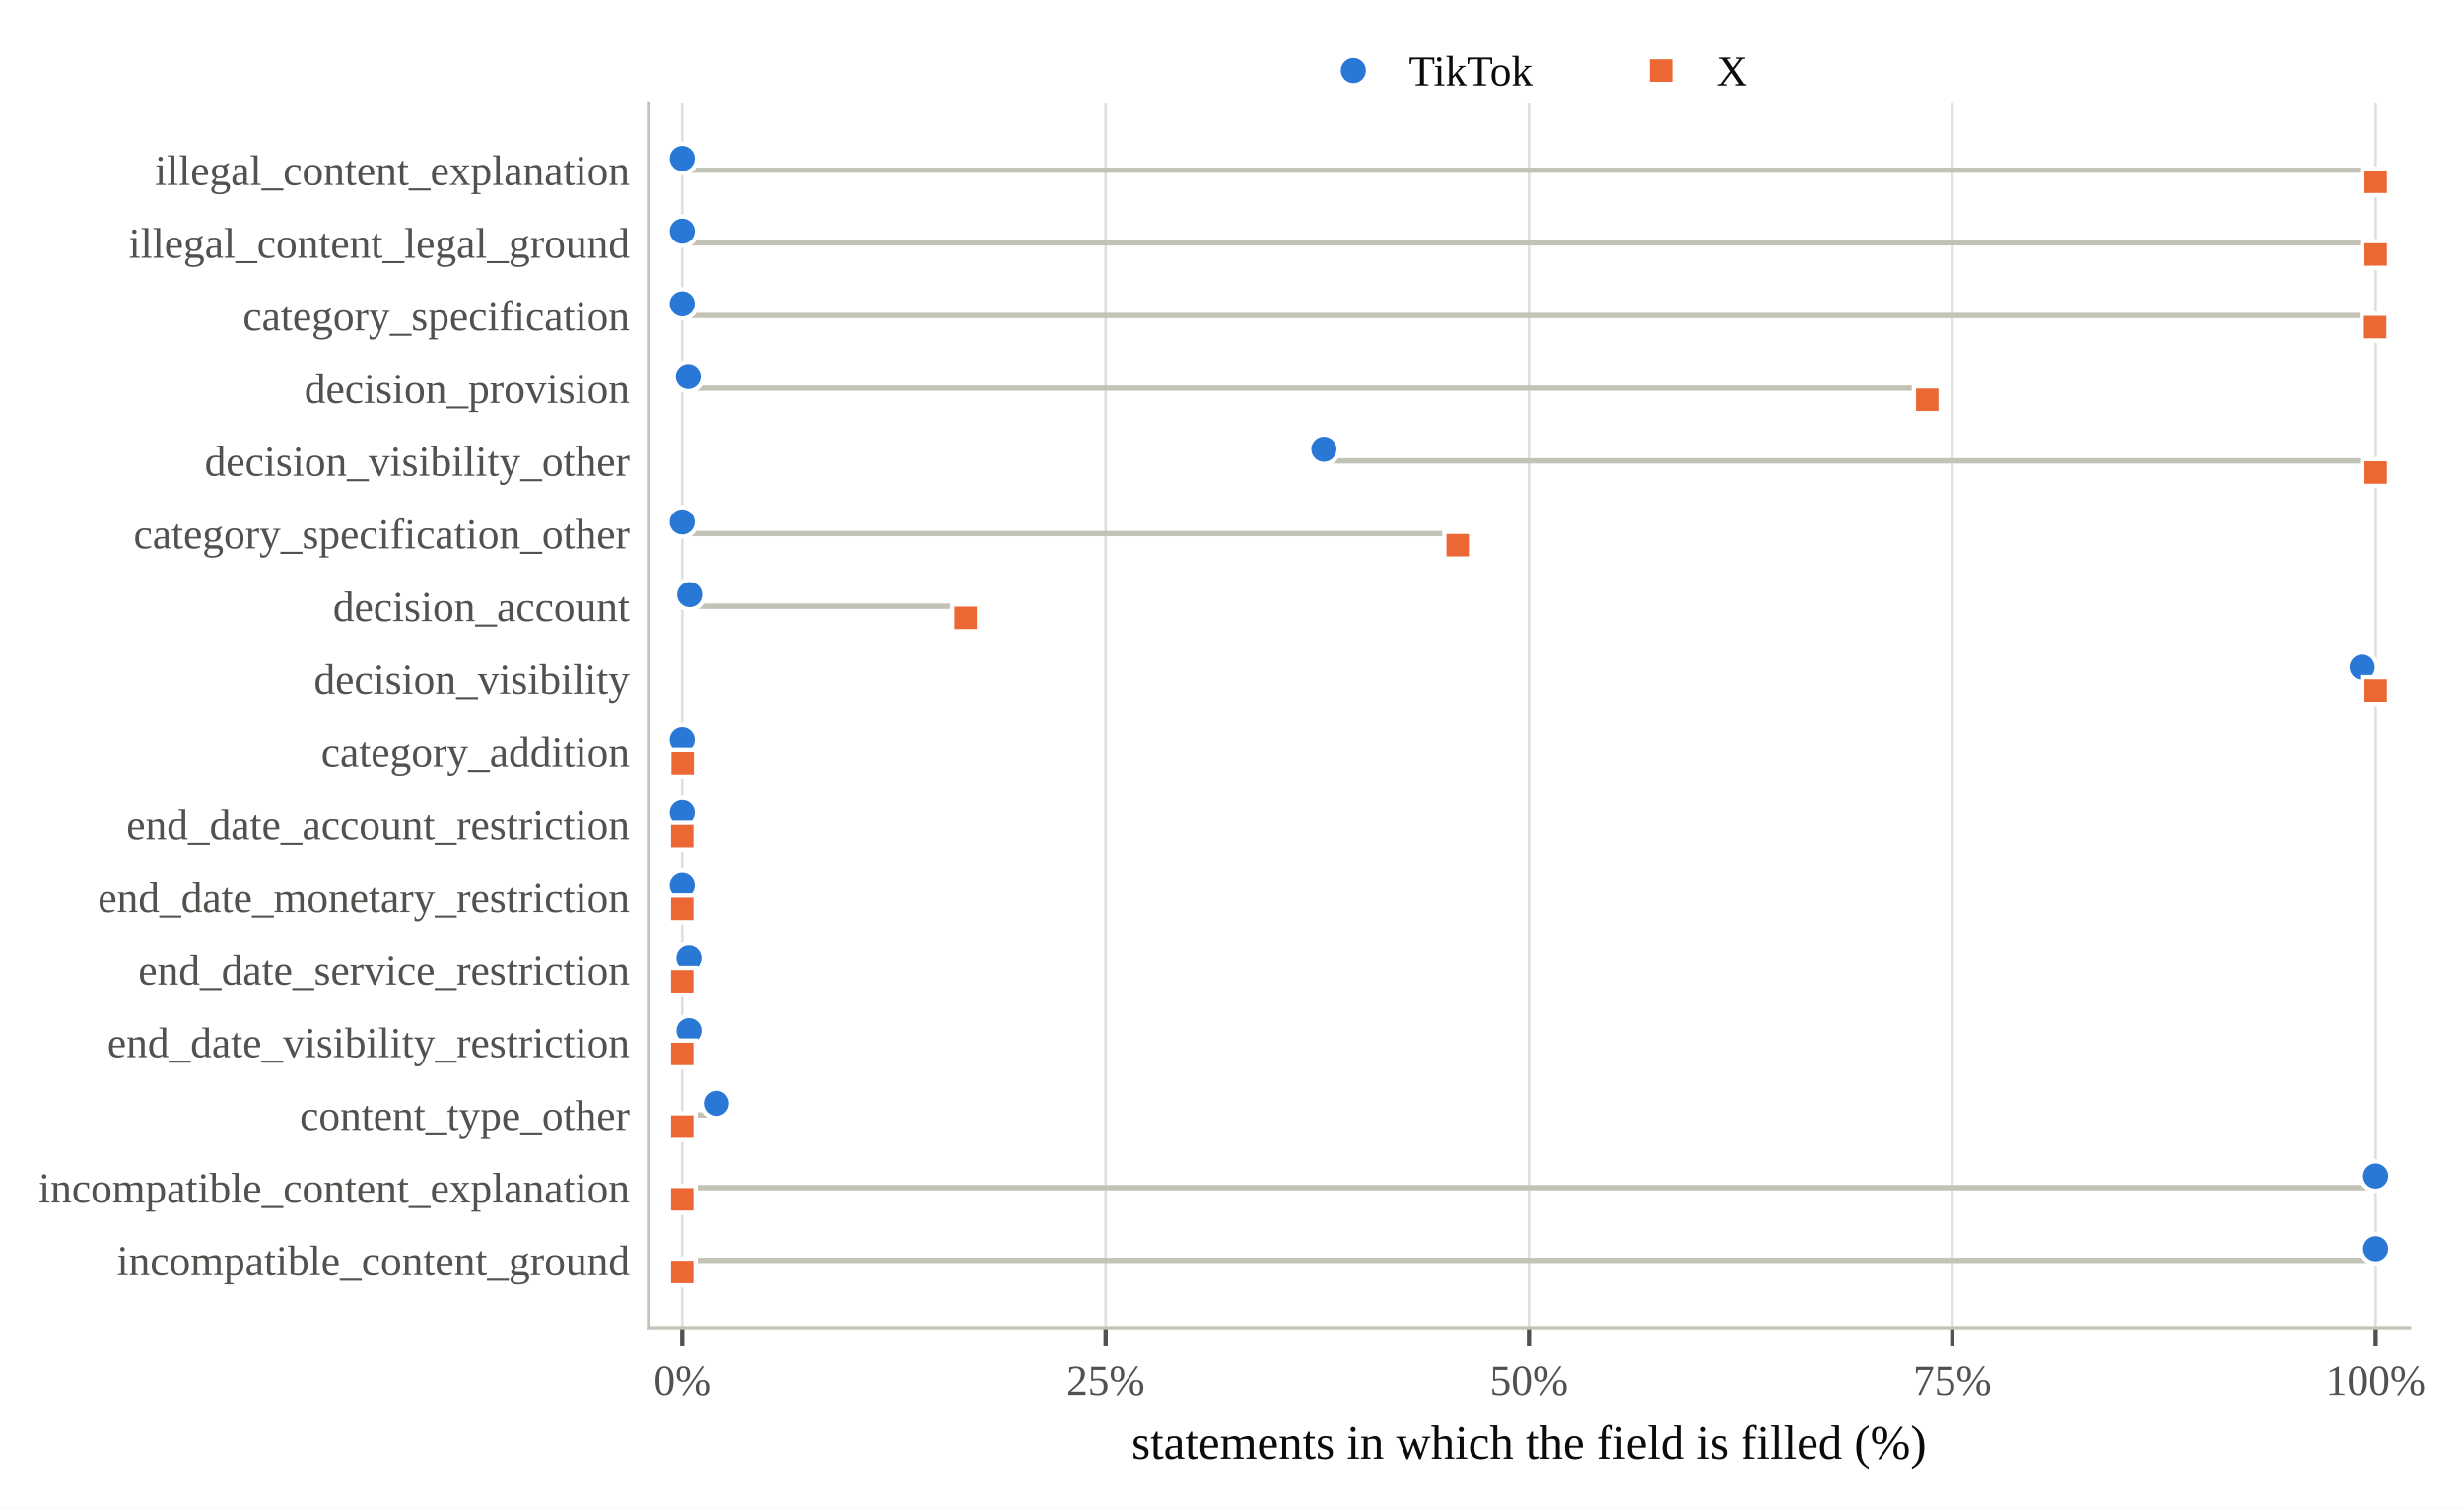
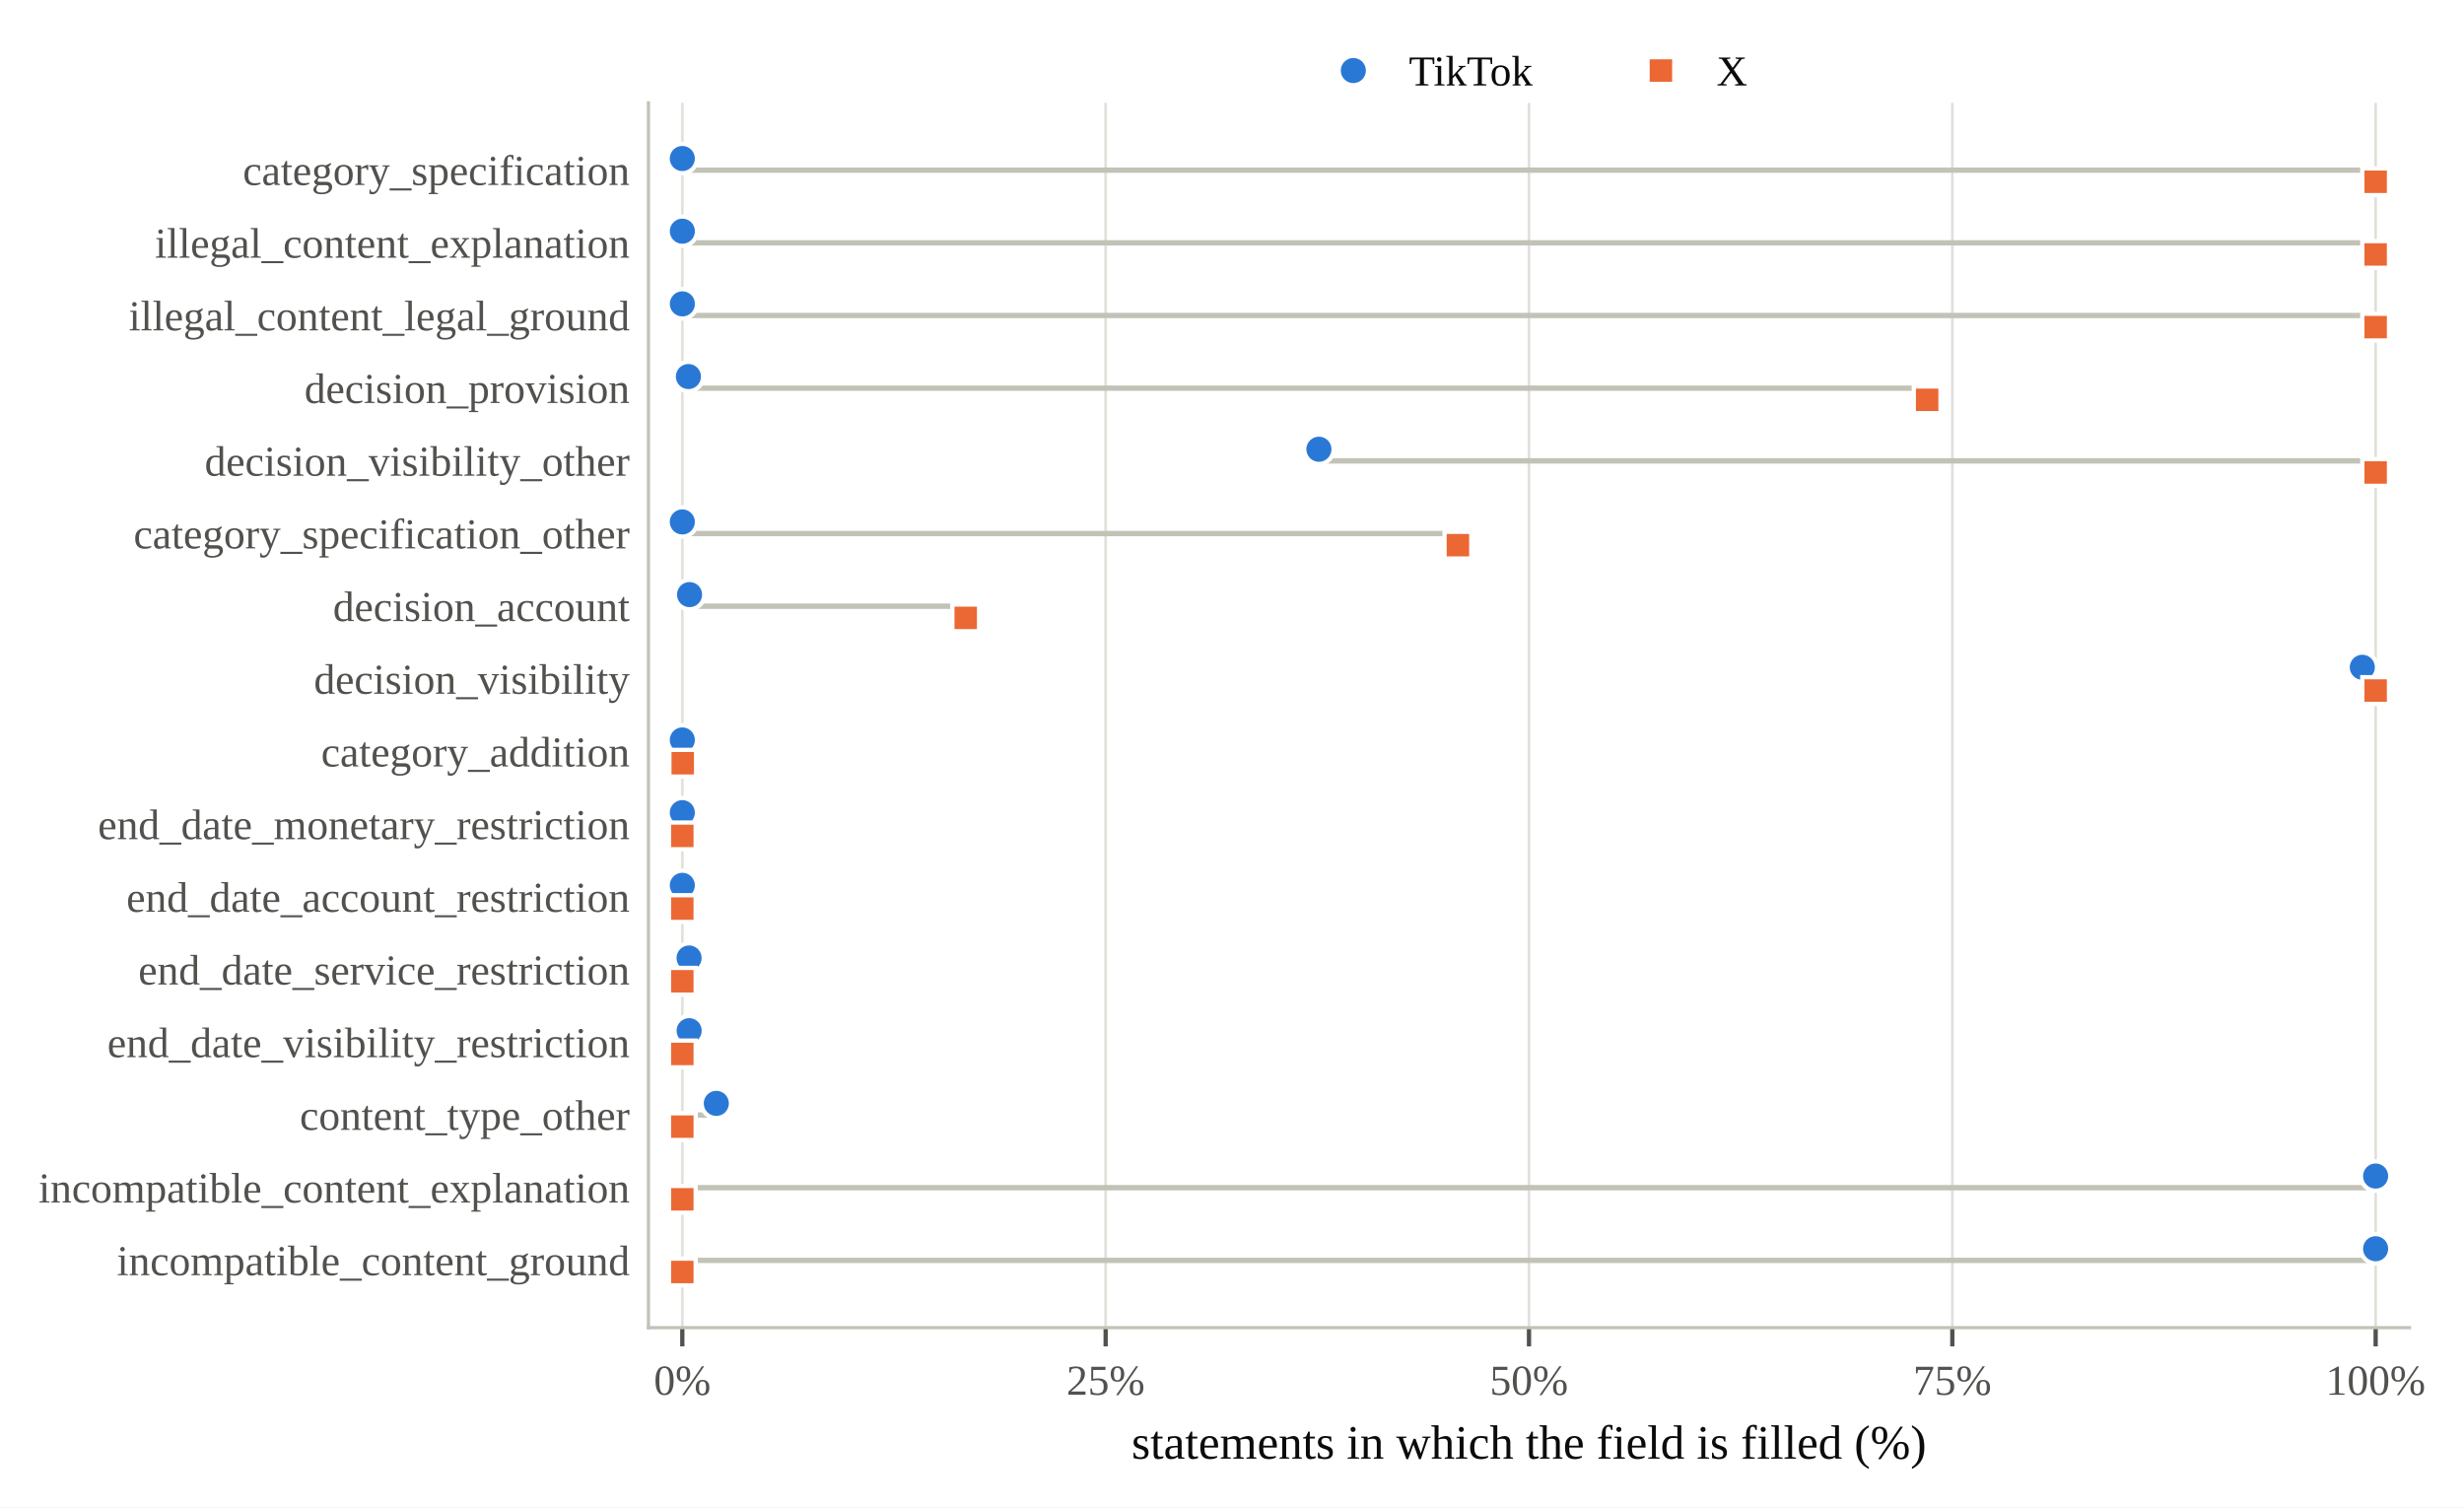
<svg xmlns="http://www.w3.org/2000/svg" xmlns:xlink="http://www.w3.org/1999/xlink" width="461.057pt" height="282.065pt" viewBox="0 0 461.057 282.065" version="1.1">
  <defs>
    <style type="text/css">*{stroke-linejoin: round; stroke-linecap: butt}</style>
  </defs>
  <g id="figure_1">
    <g id="patch_1">
      <path d="M 0 282.065  L 461.057 282.065  L 461.057 0  L 0 0  z " style="fill: #ffffff" />
    </g>
    <g id="axes_1">
      <g id="patch_2">
        <path d="M 121.335 248.424  L 450.863 248.424  L 450.863 19.243  L 121.335 19.243  z " style="fill: #ffffff" />
      </g>
      <g id="matplotlib.axis_1">
        <g id="xtick_1">
          <g id="line2d_1">
-             <path d="M 127.672 248.424  L 127.672 19.243  " clip-path="url(#pee56135225)" style="fill: none; stroke: #e1e0d9; stroke-width: 0.5; stroke-linecap: square" />
+             <path d="M 127.672 248.424  L 127.672 19.243  " clip-path="url(#p151f0c9b7e)" style="fill: none; stroke: #e1e0d9; stroke-width: 0.5; stroke-linecap: square" />
          </g>
          <g id="line2d_2">
            <defs>
-               <path id="ma953ccd818" d="M 0 0  L 0 3.5  " style="stroke: #52514e; stroke-width: 0.8" />
+               <path id="m5345e1a6fc" d="M 0 0  L 0 3.5  " style="stroke: #52514e; stroke-width: 0.8" />
            </defs>
            <g>
-               <use xlink:href="#ma953ccd818" x="127.672" y="248.424" style="fill: #52514e; stroke: #52514e; stroke-width: 0.8" />
+               <use xlink:href="#m5345e1a6fc" x="127.672" y="248.424" style="fill: #52514e; stroke: #52514e; stroke-width: 0.8" />
            </g>
          </g>
          <g id="text_1">
            <text style="font-size: 8px; font-family: 'Times New Roman'; text-anchor: middle; fill: #52514e" x="127.672" y="260.979" transform="rotate(-0 127.6721 260.9788)">0%</text>
          </g>
        </g>
        <g id="xtick_2">
          <g id="line2d_3">
-             <path d="M 206.885 248.424  L 206.885 19.243  " clip-path="url(#pee56135225)" style="fill: none; stroke: #e1e0d9; stroke-width: 0.5; stroke-linecap: square" />
+             <path d="M 206.885 248.424  L 206.885 19.243  " clip-path="url(#p151f0c9b7e)" style="fill: none; stroke: #e1e0d9; stroke-width: 0.5; stroke-linecap: square" />
          </g>
          <g id="line2d_4">
            <g>
-               <use xlink:href="#ma953ccd818" x="206.885" y="248.424" style="fill: #52514e; stroke: #52514e; stroke-width: 0.8" />
+               <use xlink:href="#m5345e1a6fc" x="206.885" y="248.424" style="fill: #52514e; stroke: #52514e; stroke-width: 0.8" />
            </g>
          </g>
          <g id="text_2">
            <text style="font-size: 8px; font-family: 'Times New Roman'; text-anchor: middle; fill: #52514e" x="206.885" y="260.979" transform="rotate(-0 206.8854 260.9788)">25%</text>
          </g>
        </g>
        <g id="xtick_3">
          <g id="line2d_5">
-             <path d="M 286.099 248.424  L 286.099 19.243  " clip-path="url(#pee56135225)" style="fill: none; stroke: #e1e0d9; stroke-width: 0.5; stroke-linecap: square" />
+             <path d="M 286.099 248.424  L 286.099 19.243  " clip-path="url(#p151f0c9b7e)" style="fill: none; stroke: #e1e0d9; stroke-width: 0.5; stroke-linecap: square" />
          </g>
          <g id="line2d_6">
            <g>
-               <use xlink:href="#ma953ccd818" x="286.099" y="248.424" style="fill: #52514e; stroke: #52514e; stroke-width: 0.8" />
+               <use xlink:href="#m5345e1a6fc" x="286.099" y="248.424" style="fill: #52514e; stroke: #52514e; stroke-width: 0.8" />
            </g>
          </g>
          <g id="text_3">
            <text style="font-size: 8px; font-family: 'Times New Roman'; text-anchor: middle; fill: #52514e" x="286.099" y="260.979" transform="rotate(-0 286.0988 260.9788)">50%</text>
          </g>
        </g>
        <g id="xtick_4">
          <g id="line2d_7">
-             <path d="M 365.312 248.424  L 365.312 19.243  " clip-path="url(#pee56135225)" style="fill: none; stroke: #e1e0d9; stroke-width: 0.5; stroke-linecap: square" />
+             <path d="M 365.312 248.424  L 365.312 19.243  " clip-path="url(#p151f0c9b7e)" style="fill: none; stroke: #e1e0d9; stroke-width: 0.5; stroke-linecap: square" />
          </g>
          <g id="line2d_8">
            <g>
-               <use xlink:href="#ma953ccd818" x="365.312" y="248.424" style="fill: #52514e; stroke: #52514e; stroke-width: 0.8" />
+               <use xlink:href="#m5345e1a6fc" x="365.312" y="248.424" style="fill: #52514e; stroke: #52514e; stroke-width: 0.8" />
            </g>
          </g>
          <g id="text_4">
            <text style="font-size: 8px; font-family: 'Times New Roman'; text-anchor: middle; fill: #52514e" x="365.312" y="260.979" transform="rotate(-0 365.3121 260.9788)">75%</text>
          </g>
        </g>
        <g id="xtick_5">
          <g id="line2d_9">
-             <path d="M 444.525 248.424  L 444.525 19.243  " clip-path="url(#pee56135225)" style="fill: none; stroke: #e1e0d9; stroke-width: 0.5; stroke-linecap: square" />
+             <path d="M 444.525 248.424  L 444.525 19.243  " clip-path="url(#p151f0c9b7e)" style="fill: none; stroke: #e1e0d9; stroke-width: 0.5; stroke-linecap: square" />
          </g>
          <g id="line2d_10">
            <g>
-               <use xlink:href="#ma953ccd818" x="444.525" y="248.424" style="fill: #52514e; stroke: #52514e; stroke-width: 0.8" />
+               <use xlink:href="#m5345e1a6fc" x="444.525" y="248.424" style="fill: #52514e; stroke: #52514e; stroke-width: 0.8" />
            </g>
          </g>
          <g id="text_5">
            <text style="font-size: 8px; font-family: 'Times New Roman'; text-anchor: middle; fill: #52514e" x="444.525" y="260.979" transform="rotate(-0 444.5255 260.9788)">100%</text>
          </g>
        </g>
        <g id="text_6">
          <text style="font-size: 9px; font-family: 'Times New Roman'; text-anchor: middle; fill: #0b0b0b" x="286.099" y="272.939" transform="rotate(-0 286.0988 272.9394)">statements in which the field is filled (%)</text>
        </g>
      </g>
      <g id="matplotlib.axis_2">
        <g id="ytick_1">
          <g id="line2d_11" />
          <g id="text_7">
            <text style="font-size: 8px; font-family: 'Times New Roman'; text-anchor: end; fill: #52514e" x="117.835" y="238.608" transform="rotate(-0 117.835 238.608)">incompatible_content_ground</text>
          </g>
        </g>
        <g id="ytick_2">
          <g id="line2d_12" />
          <g id="text_8">
            <text style="font-size: 8px; font-family: 'Times New Roman'; text-anchor: end; fill: #52514e" x="117.835" y="225.008" transform="rotate(-0 117.835 225.0084)">incompatible_content_explanation</text>
          </g>
        </g>
        <g id="ytick_3">
          <g id="line2d_13" />
          <g id="text_9">
            <text style="font-size: 8px; font-family: 'Times New Roman'; text-anchor: end; fill: #52514e" x="117.835" y="211.409" transform="rotate(-0 117.835 211.4087)">content_type_other</text>
          </g>
        </g>
        <g id="ytick_4">
          <g id="line2d_14" />
          <g id="text_10">
            <text style="font-size: 8px; font-family: 'Times New Roman'; text-anchor: end; fill: #52514e" x="117.835" y="197.809" transform="rotate(-0 117.835 197.8091)">end_date_visibility_restriction</text>
          </g>
        </g>
        <g id="ytick_5">
          <g id="line2d_15" />
          <g id="text_11">
            <text style="font-size: 8px; font-family: 'Times New Roman'; text-anchor: end; fill: #52514e" x="117.835" y="184.209" transform="rotate(-0 117.835 184.2095)">end_date_service_restriction</text>
          </g>
        </g>
        <g id="ytick_6">
          <g id="line2d_16" />
          <g id="text_12">
-             <text style="font-size: 8px; font-family: 'Times New Roman'; text-anchor: end; fill: #52514e" x="117.835" y="170.61" transform="rotate(-0 117.835 170.6098)">end_date_monetary_restriction</text>
+             <text style="font-size: 8px; font-family: 'Times New Roman'; text-anchor: end; fill: #52514e" x="117.835" y="170.61" transform="rotate(-0 117.835 170.6098)">end_date_account_restriction</text>
          </g>
        </g>
        <g id="ytick_7">
          <g id="line2d_17" />
          <g id="text_13">
-             <text style="font-size: 8px; font-family: 'Times New Roman'; text-anchor: end; fill: #52514e" x="117.835" y="157.01" transform="rotate(-0 117.835 157.0102)">end_date_account_restriction</text>
+             <text style="font-size: 8px; font-family: 'Times New Roman'; text-anchor: end; fill: #52514e" x="117.835" y="157.01" transform="rotate(-0 117.835 157.0102)">end_date_monetary_restriction</text>
          </g>
        </g>
        <g id="ytick_8">
          <g id="line2d_18" />
          <g id="text_14">
            <text style="font-size: 8px; font-family: 'Times New Roman'; text-anchor: end; fill: #52514e" x="117.835" y="143.411" transform="rotate(-0 117.835 143.4105)">category_addition</text>
          </g>
        </g>
        <g id="ytick_9">
          <g id="line2d_19" />
          <g id="text_15">
            <text style="font-size: 8px; font-family: 'Times New Roman'; text-anchor: end; fill: #52514e" x="117.835" y="129.811" transform="rotate(-0 117.835 129.8109)">decision_visibility</text>
          </g>
        </g>
        <g id="ytick_10">
          <g id="line2d_20" />
          <g id="text_16">
            <text style="font-size: 8px; font-family: 'Times New Roman'; text-anchor: end; fill: #52514e" x="117.835" y="116.211" transform="rotate(-0 117.835 116.2113)">decision_account</text>
          </g>
        </g>
        <g id="ytick_11">
          <g id="line2d_21" />
          <g id="text_17">
            <text style="font-size: 8px; font-family: 'Times New Roman'; text-anchor: end; fill: #52514e" x="117.835" y="102.612" transform="rotate(-0 117.835 102.6116)">category_specification_other</text>
          </g>
        </g>
        <g id="ytick_12">
          <g id="line2d_22" />
          <g id="text_18">
            <text style="font-size: 8px; font-family: 'Times New Roman'; text-anchor: end; fill: #52514e" x="117.835" y="89.012" transform="rotate(-0 117.835 89.01199)">decision_visibility_other</text>
          </g>
        </g>
        <g id="ytick_13">
          <g id="line2d_23" />
          <g id="text_19">
            <text style="font-size: 8px; font-family: 'Times New Roman'; text-anchor: end; fill: #52514e" x="117.835" y="75.412" transform="rotate(-0 117.835 75.41236)">decision_provision</text>
          </g>
        </g>
        <g id="ytick_14">
          <g id="line2d_24" />
          <g id="text_20">
-             <text style="font-size: 8px; font-family: 'Times New Roman'; text-anchor: end; fill: #52514e" x="117.835" y="61.813" transform="rotate(-0 117.835 61.81272)">category_specification</text>
+             <text style="font-size: 8px; font-family: 'Times New Roman'; text-anchor: end; fill: #52514e" x="117.835" y="61.813" transform="rotate(-0 117.835 61.81272)">illegal_content_legal_ground</text>
          </g>
        </g>
        <g id="ytick_15">
          <g id="line2d_25" />
          <g id="text_21">
-             <text style="font-size: 8px; font-family: 'Times New Roman'; text-anchor: end; fill: #52514e" x="117.835" y="48.213" transform="rotate(-0 117.835 48.21308)">illegal_content_legal_ground</text>
+             <text style="font-size: 8px; font-family: 'Times New Roman'; text-anchor: end; fill: #52514e" x="117.835" y="48.213" transform="rotate(-0 117.835 48.21308)">illegal_content_explanation</text>
          </g>
        </g>
        <g id="ytick_16">
          <g id="line2d_26" />
          <g id="text_22">
-             <text style="font-size: 8px; font-family: 'Times New Roman'; text-anchor: end; fill: #52514e" x="117.835" y="34.613" transform="rotate(-0 117.835 34.61344)">illegal_content_explanation</text>
+             <text style="font-size: 8px; font-family: 'Times New Roman'; text-anchor: end; fill: #52514e" x="117.835" y="34.613" transform="rotate(-0 117.835 34.61344)">category_specification</text>
          </g>
        </g>
      </g>
      <g id="LineCollection_1">
-         <path d="M 127.672 235.831  L 444.517 235.831  " clip-path="url(#pee56135225)" style="fill: none; stroke: #c3c2b7" />
-         <path d="M 127.672 222.231  L 444.517 222.231  " clip-path="url(#pee56135225)" style="fill: none; stroke: #c3c2b7" />
-         <path d="M 127.672 208.631  L 134.067 208.631  " clip-path="url(#pee56135225)" style="fill: none; stroke: #c3c2b7" />
-         <path d="M 127.672 195.032  L 128.944 195.032  " clip-path="url(#pee56135225)" style="fill: none; stroke: #c3c2b7" />
-         <path d="M 127.672 181.432  L 128.929 181.432  " clip-path="url(#pee56135225)" style="fill: none; stroke: #c3c2b7" />
-         <path d="M 127.672 167.832  L 127.676 167.832  " clip-path="url(#pee56135225)" style="fill: none; stroke: #c3c2b7" />
-         <path d="M 127.672 154.233  L 127.675 154.233  " clip-path="url(#pee56135225)" style="fill: none; stroke: #c3c2b7" />
-         <path d="M 127.672 140.633  L 127.751 140.633  " clip-path="url(#pee56135225)" style="fill: none; stroke: #c3c2b7" />
-         <path d="M 441.999 127.033  L 444.525 127.033  " clip-path="url(#pee56135225)" style="fill: none; stroke: #c3c2b7" />
-         <path d="M 129.069 113.434  L 180.692 113.434  " clip-path="url(#pee56135225)" style="fill: none; stroke: #c3c2b7" />
-         <path d="M 127.672 99.834  L 272.754 99.834  " clip-path="url(#pee56135225)" style="fill: none; stroke: #c3c2b7" />
-         <path d="M 247.725 86.234  L 444.525 86.234  " clip-path="url(#pee56135225)" style="fill: none; stroke: #c3c2b7" />
-         <path d="M 128.802 72.635  L 360.628 72.635  " clip-path="url(#pee56135225)" style="fill: none; stroke: #c3c2b7" />
-         <path d="M 127.672 59.035  L 444.429 59.035  " clip-path="url(#pee56135225)" style="fill: none; stroke: #c3c2b7" />
-         <path d="M 127.68 45.436  L 444.525 45.436  " clip-path="url(#pee56135225)" style="fill: none; stroke: #c3c2b7" />
-         <path d="M 127.68 31.836  L 444.525 31.836  " clip-path="url(#pee56135225)" style="fill: none; stroke: #c3c2b7" />
+         <path d="M 127.672 235.831  L 444.518 235.831  " clip-path="url(#p151f0c9b7e)" style="fill: none; stroke: #c3c2b7" />
+         <path d="M 127.672 222.231  L 444.518 222.231  " clip-path="url(#p151f0c9b7e)" style="fill: none; stroke: #c3c2b7" />
+         <path d="M 127.672 208.631  L 134.034 208.631  " clip-path="url(#p151f0c9b7e)" style="fill: none; stroke: #c3c2b7" />
+         <path d="M 127.672 195.032  L 128.951 195.032  " clip-path="url(#p151f0c9b7e)" style="fill: none; stroke: #c3c2b7" />
+         <path d="M 127.672 181.432  L 128.938 181.432  " clip-path="url(#p151f0c9b7e)" style="fill: none; stroke: #c3c2b7" />
+         <path d="M 127.672 167.832  L 127.673 167.832  " clip-path="url(#p151f0c9b7e)" style="fill: none; stroke: #c3c2b7" />
+         <path d="M 127.672 154.233  L 127.673 154.233  " clip-path="url(#p151f0c9b7e)" style="fill: none; stroke: #c3c2b7" />
+         <path d="M 127.672 140.633  L 127.751 140.633  " clip-path="url(#p151f0c9b7e)" style="fill: none; stroke: #c3c2b7" />
+         <path d="M 442.031 127.033  L 444.525 127.033  " clip-path="url(#p151f0c9b7e)" style="fill: none; stroke: #c3c2b7" />
+         <path d="M 129.026 113.434  L 180.702 113.434  " clip-path="url(#p151f0c9b7e)" style="fill: none; stroke: #c3c2b7" />
+         <path d="M 127.672 99.834  L 272.8 99.834  " clip-path="url(#p151f0c9b7e)" style="fill: none; stroke: #c3c2b7" />
+         <path d="M 246.791 86.234  L 444.525 86.234  " clip-path="url(#p151f0c9b7e)" style="fill: none; stroke: #c3c2b7" />
+         <path d="M 128.812 72.635  L 360.604 72.635  " clip-path="url(#p151f0c9b7e)" style="fill: none; stroke: #c3c2b7" />
+         <path d="M 127.68 59.035  L 444.525 59.035  " clip-path="url(#p151f0c9b7e)" style="fill: none; stroke: #c3c2b7" />
+         <path d="M 127.68 45.436  L 444.525 45.436  " clip-path="url(#p151f0c9b7e)" style="fill: none; stroke: #c3c2b7" />
+         <path d="M 127.672 31.836  L 444.525 31.836  " clip-path="url(#p151f0c9b7e)" style="fill: none; stroke: #c3c2b7" />
      </g>
      <g id="patch_3">
        <path d="M 121.335 248.424  L 121.335 19.243  " style="fill: none; stroke: #c3c2b7; stroke-width: 0.6; stroke-linejoin: miter; stroke-linecap: square" />
      </g>
      <g id="patch_4">
        <path d="M 121.335 248.424  L 450.863 248.424  " style="fill: none; stroke: #c3c2b7; stroke-width: 0.6; stroke-linejoin: miter; stroke-linecap: square" />
      </g>
      <g id="line2d_27">
        <defs>
-           <path id="m71465f3fcf" d="M 0 2.75  C 0.729 2.75 1.429 2.46 1.945 1.945  C 2.46 1.429 2.75 0.729 2.75 0  C 2.75 -0.729 2.46 -1.429 1.945 -1.945  C 1.429 -2.46 0.729 -2.75 0 -2.75  C -0.729 -2.75 -1.429 -2.46 -1.945 -1.945  C -2.46 -1.429 -2.75 -0.729 -2.75 0  C -2.75 0.729 -2.46 1.429 -1.945 1.945  C -1.429 2.46 -0.729 2.75 0 2.75  z " style="stroke: #ffffff; stroke-width: 0.8" />
+           <path id="me7679dacba" d="M 0 2.75  C 0.729 2.75 1.429 2.46 1.945 1.945  C 2.46 1.429 2.75 0.729 2.75 0  C 2.75 -0.729 2.46 -1.429 1.945 -1.945  C 1.429 -2.46 0.729 -2.75 0 -2.75  C -0.729 -2.75 -1.429 -2.46 -1.945 -1.945  C -2.46 -1.429 -2.75 -0.729 -2.75 0  C -2.75 0.729 -2.46 1.429 -1.945 1.945  C -1.429 2.46 -0.729 2.75 0 2.75  z " style="stroke: #ffffff; stroke-width: 0.8" />
        </defs>
        <g>
-           <use xlink:href="#m71465f3fcf" x="444.517" y="233.655" style="fill: #2a78d6; stroke: #ffffff; stroke-width: 0.8" />
-           <use xlink:href="#m71465f3fcf" x="444.517" y="220.055" style="fill: #2a78d6; stroke: #ffffff; stroke-width: 0.8" />
-           <use xlink:href="#m71465f3fcf" x="134.067" y="206.455" style="fill: #2a78d6; stroke: #ffffff; stroke-width: 0.8" />
-           <use xlink:href="#m71465f3fcf" x="128.944" y="192.856" style="fill: #2a78d6; stroke: #ffffff; stroke-width: 0.8" />
-           <use xlink:href="#m71465f3fcf" x="128.929" y="179.256" style="fill: #2a78d6; stroke: #ffffff; stroke-width: 0.8" />
-           <use xlink:href="#m71465f3fcf" x="127.676" y="165.656" style="fill: #2a78d6; stroke: #ffffff; stroke-width: 0.8" />
-           <use xlink:href="#m71465f3fcf" x="127.675" y="152.057" style="fill: #2a78d6; stroke: #ffffff; stroke-width: 0.8" />
-           <use xlink:href="#m71465f3fcf" x="127.672" y="138.457" style="fill: #2a78d6; stroke: #ffffff; stroke-width: 0.8" />
-           <use xlink:href="#m71465f3fcf" x="441.999" y="124.857" style="fill: #2a78d6; stroke: #ffffff; stroke-width: 0.8" />
-           <use xlink:href="#m71465f3fcf" x="129.069" y="111.258" style="fill: #2a78d6; stroke: #ffffff; stroke-width: 0.8" />
-           <use xlink:href="#m71465f3fcf" x="127.672" y="97.658" style="fill: #2a78d6; stroke: #ffffff; stroke-width: 0.8" />
-           <use xlink:href="#m71465f3fcf" x="247.725" y="84.059" style="fill: #2a78d6; stroke: #ffffff; stroke-width: 0.8" />
-           <use xlink:href="#m71465f3fcf" x="128.802" y="70.459" style="fill: #2a78d6; stroke: #ffffff; stroke-width: 0.8" />
-           <use xlink:href="#m71465f3fcf" x="127.672" y="56.859" style="fill: #2a78d6; stroke: #ffffff; stroke-width: 0.8" />
-           <use xlink:href="#m71465f3fcf" x="127.68" y="43.26" style="fill: #2a78d6; stroke: #ffffff; stroke-width: 0.8" />
-           <use xlink:href="#m71465f3fcf" x="127.68" y="29.66" style="fill: #2a78d6; stroke: #ffffff; stroke-width: 0.8" />
+           <use xlink:href="#me7679dacba" x="444.518" y="233.655" style="fill: #2a78d6; stroke: #ffffff; stroke-width: 0.8" />
+           <use xlink:href="#me7679dacba" x="444.518" y="220.055" style="fill: #2a78d6; stroke: #ffffff; stroke-width: 0.8" />
+           <use xlink:href="#me7679dacba" x="134.034" y="206.455" style="fill: #2a78d6; stroke: #ffffff; stroke-width: 0.8" />
+           <use xlink:href="#me7679dacba" x="128.951" y="192.856" style="fill: #2a78d6; stroke: #ffffff; stroke-width: 0.8" />
+           <use xlink:href="#me7679dacba" x="128.938" y="179.256" style="fill: #2a78d6; stroke: #ffffff; stroke-width: 0.8" />
+           <use xlink:href="#me7679dacba" x="127.673" y="165.656" style="fill: #2a78d6; stroke: #ffffff; stroke-width: 0.8" />
+           <use xlink:href="#me7679dacba" x="127.673" y="152.057" style="fill: #2a78d6; stroke: #ffffff; stroke-width: 0.8" />
+           <use xlink:href="#me7679dacba" x="127.672" y="138.457" style="fill: #2a78d6; stroke: #ffffff; stroke-width: 0.8" />
+           <use xlink:href="#me7679dacba" x="442.031" y="124.857" style="fill: #2a78d6; stroke: #ffffff; stroke-width: 0.8" />
+           <use xlink:href="#me7679dacba" x="129.026" y="111.258" style="fill: #2a78d6; stroke: #ffffff; stroke-width: 0.8" />
+           <use xlink:href="#me7679dacba" x="127.672" y="97.658" style="fill: #2a78d6; stroke: #ffffff; stroke-width: 0.8" />
+           <use xlink:href="#me7679dacba" x="246.791" y="84.059" style="fill: #2a78d6; stroke: #ffffff; stroke-width: 0.8" />
+           <use xlink:href="#me7679dacba" x="128.812" y="70.459" style="fill: #2a78d6; stroke: #ffffff; stroke-width: 0.8" />
+           <use xlink:href="#me7679dacba" x="127.68" y="56.859" style="fill: #2a78d6; stroke: #ffffff; stroke-width: 0.8" />
+           <use xlink:href="#me7679dacba" x="127.68" y="43.26" style="fill: #2a78d6; stroke: #ffffff; stroke-width: 0.8" />
+           <use xlink:href="#me7679dacba" x="127.672" y="29.66" style="fill: #2a78d6; stroke: #ffffff; stroke-width: 0.8" />
        </g>
      </g>
      <g id="line2d_28">
        <defs>
-           <path id="m63f80db018" d="M -2.5 2.5  L 2.5 2.5  L 2.5 -2.5  L -2.5 -2.5  z " style="stroke: #ffffff; stroke-width: 0.8; stroke-linejoin: miter" />
+           <path id="m0f069c64e1" d="M -2.5 2.5  L 2.5 2.5  L 2.5 -2.5  L -2.5 -2.5  z " style="stroke: #ffffff; stroke-width: 0.8; stroke-linejoin: miter" />
        </defs>
        <g>
-           <use xlink:href="#m63f80db018" x="127.672" y="238.006" style="fill: #eb6834; stroke: #ffffff; stroke-width: 0.8; stroke-linejoin: miter" />
-           <use xlink:href="#m63f80db018" x="127.672" y="224.407" style="fill: #eb6834; stroke: #ffffff; stroke-width: 0.8; stroke-linejoin: miter" />
-           <use xlink:href="#m63f80db018" x="127.672" y="210.807" style="fill: #eb6834; stroke: #ffffff; stroke-width: 0.8; stroke-linejoin: miter" />
-           <use xlink:href="#m63f80db018" x="127.672" y="197.208" style="fill: #eb6834; stroke: #ffffff; stroke-width: 0.8; stroke-linejoin: miter" />
-           <use xlink:href="#m63f80db018" x="127.672" y="183.608" style="fill: #eb6834; stroke: #ffffff; stroke-width: 0.8; stroke-linejoin: miter" />
-           <use xlink:href="#m63f80db018" x="127.672" y="170.008" style="fill: #eb6834; stroke: #ffffff; stroke-width: 0.8; stroke-linejoin: miter" />
-           <use xlink:href="#m63f80db018" x="127.672" y="156.409" style="fill: #eb6834; stroke: #ffffff; stroke-width: 0.8; stroke-linejoin: miter" />
-           <use xlink:href="#m63f80db018" x="127.751" y="142.809" style="fill: #eb6834; stroke: #ffffff; stroke-width: 0.8; stroke-linejoin: miter" />
-           <use xlink:href="#m63f80db018" x="444.525" y="129.209" style="fill: #eb6834; stroke: #ffffff; stroke-width: 0.8; stroke-linejoin: miter" />
-           <use xlink:href="#m63f80db018" x="180.692" y="115.61" style="fill: #eb6834; stroke: #ffffff; stroke-width: 0.8; stroke-linejoin: miter" />
-           <use xlink:href="#m63f80db018" x="272.754" y="102.01" style="fill: #eb6834; stroke: #ffffff; stroke-width: 0.8; stroke-linejoin: miter" />
-           <use xlink:href="#m63f80db018" x="444.525" y="88.41" style="fill: #eb6834; stroke: #ffffff; stroke-width: 0.8; stroke-linejoin: miter" />
-           <use xlink:href="#m63f80db018" x="360.628" y="74.811" style="fill: #eb6834; stroke: #ffffff; stroke-width: 0.8; stroke-linejoin: miter" />
-           <use xlink:href="#m63f80db018" x="444.429" y="61.211" style="fill: #eb6834; stroke: #ffffff; stroke-width: 0.8; stroke-linejoin: miter" />
-           <use xlink:href="#m63f80db018" x="444.525" y="47.612" style="fill: #eb6834; stroke: #ffffff; stroke-width: 0.8; stroke-linejoin: miter" />
-           <use xlink:href="#m63f80db018" x="444.525" y="34.012" style="fill: #eb6834; stroke: #ffffff; stroke-width: 0.8; stroke-linejoin: miter" />
+           <use xlink:href="#m0f069c64e1" x="127.672" y="238.006" style="fill: #eb6834; stroke: #ffffff; stroke-width: 0.8; stroke-linejoin: miter" />
+           <use xlink:href="#m0f069c64e1" x="127.672" y="224.407" style="fill: #eb6834; stroke: #ffffff; stroke-width: 0.8; stroke-linejoin: miter" />
+           <use xlink:href="#m0f069c64e1" x="127.672" y="210.807" style="fill: #eb6834; stroke: #ffffff; stroke-width: 0.8; stroke-linejoin: miter" />
+           <use xlink:href="#m0f069c64e1" x="127.672" y="197.208" style="fill: #eb6834; stroke: #ffffff; stroke-width: 0.8; stroke-linejoin: miter" />
+           <use xlink:href="#m0f069c64e1" x="127.672" y="183.608" style="fill: #eb6834; stroke: #ffffff; stroke-width: 0.8; stroke-linejoin: miter" />
+           <use xlink:href="#m0f069c64e1" x="127.672" y="170.008" style="fill: #eb6834; stroke: #ffffff; stroke-width: 0.8; stroke-linejoin: miter" />
+           <use xlink:href="#m0f069c64e1" x="127.672" y="156.409" style="fill: #eb6834; stroke: #ffffff; stroke-width: 0.8; stroke-linejoin: miter" />
+           <use xlink:href="#m0f069c64e1" x="127.751" y="142.809" style="fill: #eb6834; stroke: #ffffff; stroke-width: 0.8; stroke-linejoin: miter" />
+           <use xlink:href="#m0f069c64e1" x="444.525" y="129.209" style="fill: #eb6834; stroke: #ffffff; stroke-width: 0.8; stroke-linejoin: miter" />
+           <use xlink:href="#m0f069c64e1" x="180.702" y="115.61" style="fill: #eb6834; stroke: #ffffff; stroke-width: 0.8; stroke-linejoin: miter" />
+           <use xlink:href="#m0f069c64e1" x="272.8" y="102.01" style="fill: #eb6834; stroke: #ffffff; stroke-width: 0.8; stroke-linejoin: miter" />
+           <use xlink:href="#m0f069c64e1" x="444.525" y="88.41" style="fill: #eb6834; stroke: #ffffff; stroke-width: 0.8; stroke-linejoin: miter" />
+           <use xlink:href="#m0f069c64e1" x="360.604" y="74.811" style="fill: #eb6834; stroke: #ffffff; stroke-width: 0.8; stroke-linejoin: miter" />
+           <use xlink:href="#m0f069c64e1" x="444.525" y="61.211" style="fill: #eb6834; stroke: #ffffff; stroke-width: 0.8; stroke-linejoin: miter" />
+           <use xlink:href="#m0f069c64e1" x="444.525" y="47.612" style="fill: #eb6834; stroke: #ffffff; stroke-width: 0.8; stroke-linejoin: miter" />
+           <use xlink:href="#m0f069c64e1" x="444.525" y="34.012" style="fill: #eb6834; stroke: #ffffff; stroke-width: 0.8; stroke-linejoin: miter" />
        </g>
      </g>
      <g id="legend_1">
        <g id="line2d_29">
          <g>
-             <use xlink:href="#m71465f3fcf" x="253.233" y="13.2" style="fill: #2a78d6; stroke: #ffffff; stroke-width: 0.8" />
+             <use xlink:href="#me7679dacba" x="253.233" y="13.2" style="fill: #2a78d6; stroke: #ffffff; stroke-width: 0.8" />
          </g>
        </g>
        <g id="text_23">
          <text style="font-size: 8px; font-family: 'Times New Roman'; text-anchor: start; fill: #0b0b0b" x="263.633" y="16" transform="rotate(-0 263.6325 16)">TikTok</text>
        </g>
        <g id="line2d_30">
          <g>
-             <use xlink:href="#m63f80db018" x="310.788" y="13.2" style="fill: #eb6834; stroke: #ffffff; stroke-width: 0.8; stroke-linejoin: miter" />
+             <use xlink:href="#m0f069c64e1" x="310.788" y="13.2" style="fill: #eb6834; stroke: #ffffff; stroke-width: 0.8; stroke-linejoin: miter" />
          </g>
        </g>
        <g id="text_24">
          <text style="font-size: 8px; font-family: 'Times New Roman'; text-anchor: start; fill: #0b0b0b" x="321.188" y="16" transform="rotate(-0 321.1875 16)">X</text>
        </g>
      </g>
    </g>
  </g>
  <defs>
-     <clipPath id="pee56135225">
+     <clipPath id="p151f0c9b7e">
      <rect x="121.335" y="19.243" width="329.528" height="229.181" />
    </clipPath>
  </defs>
</svg>
